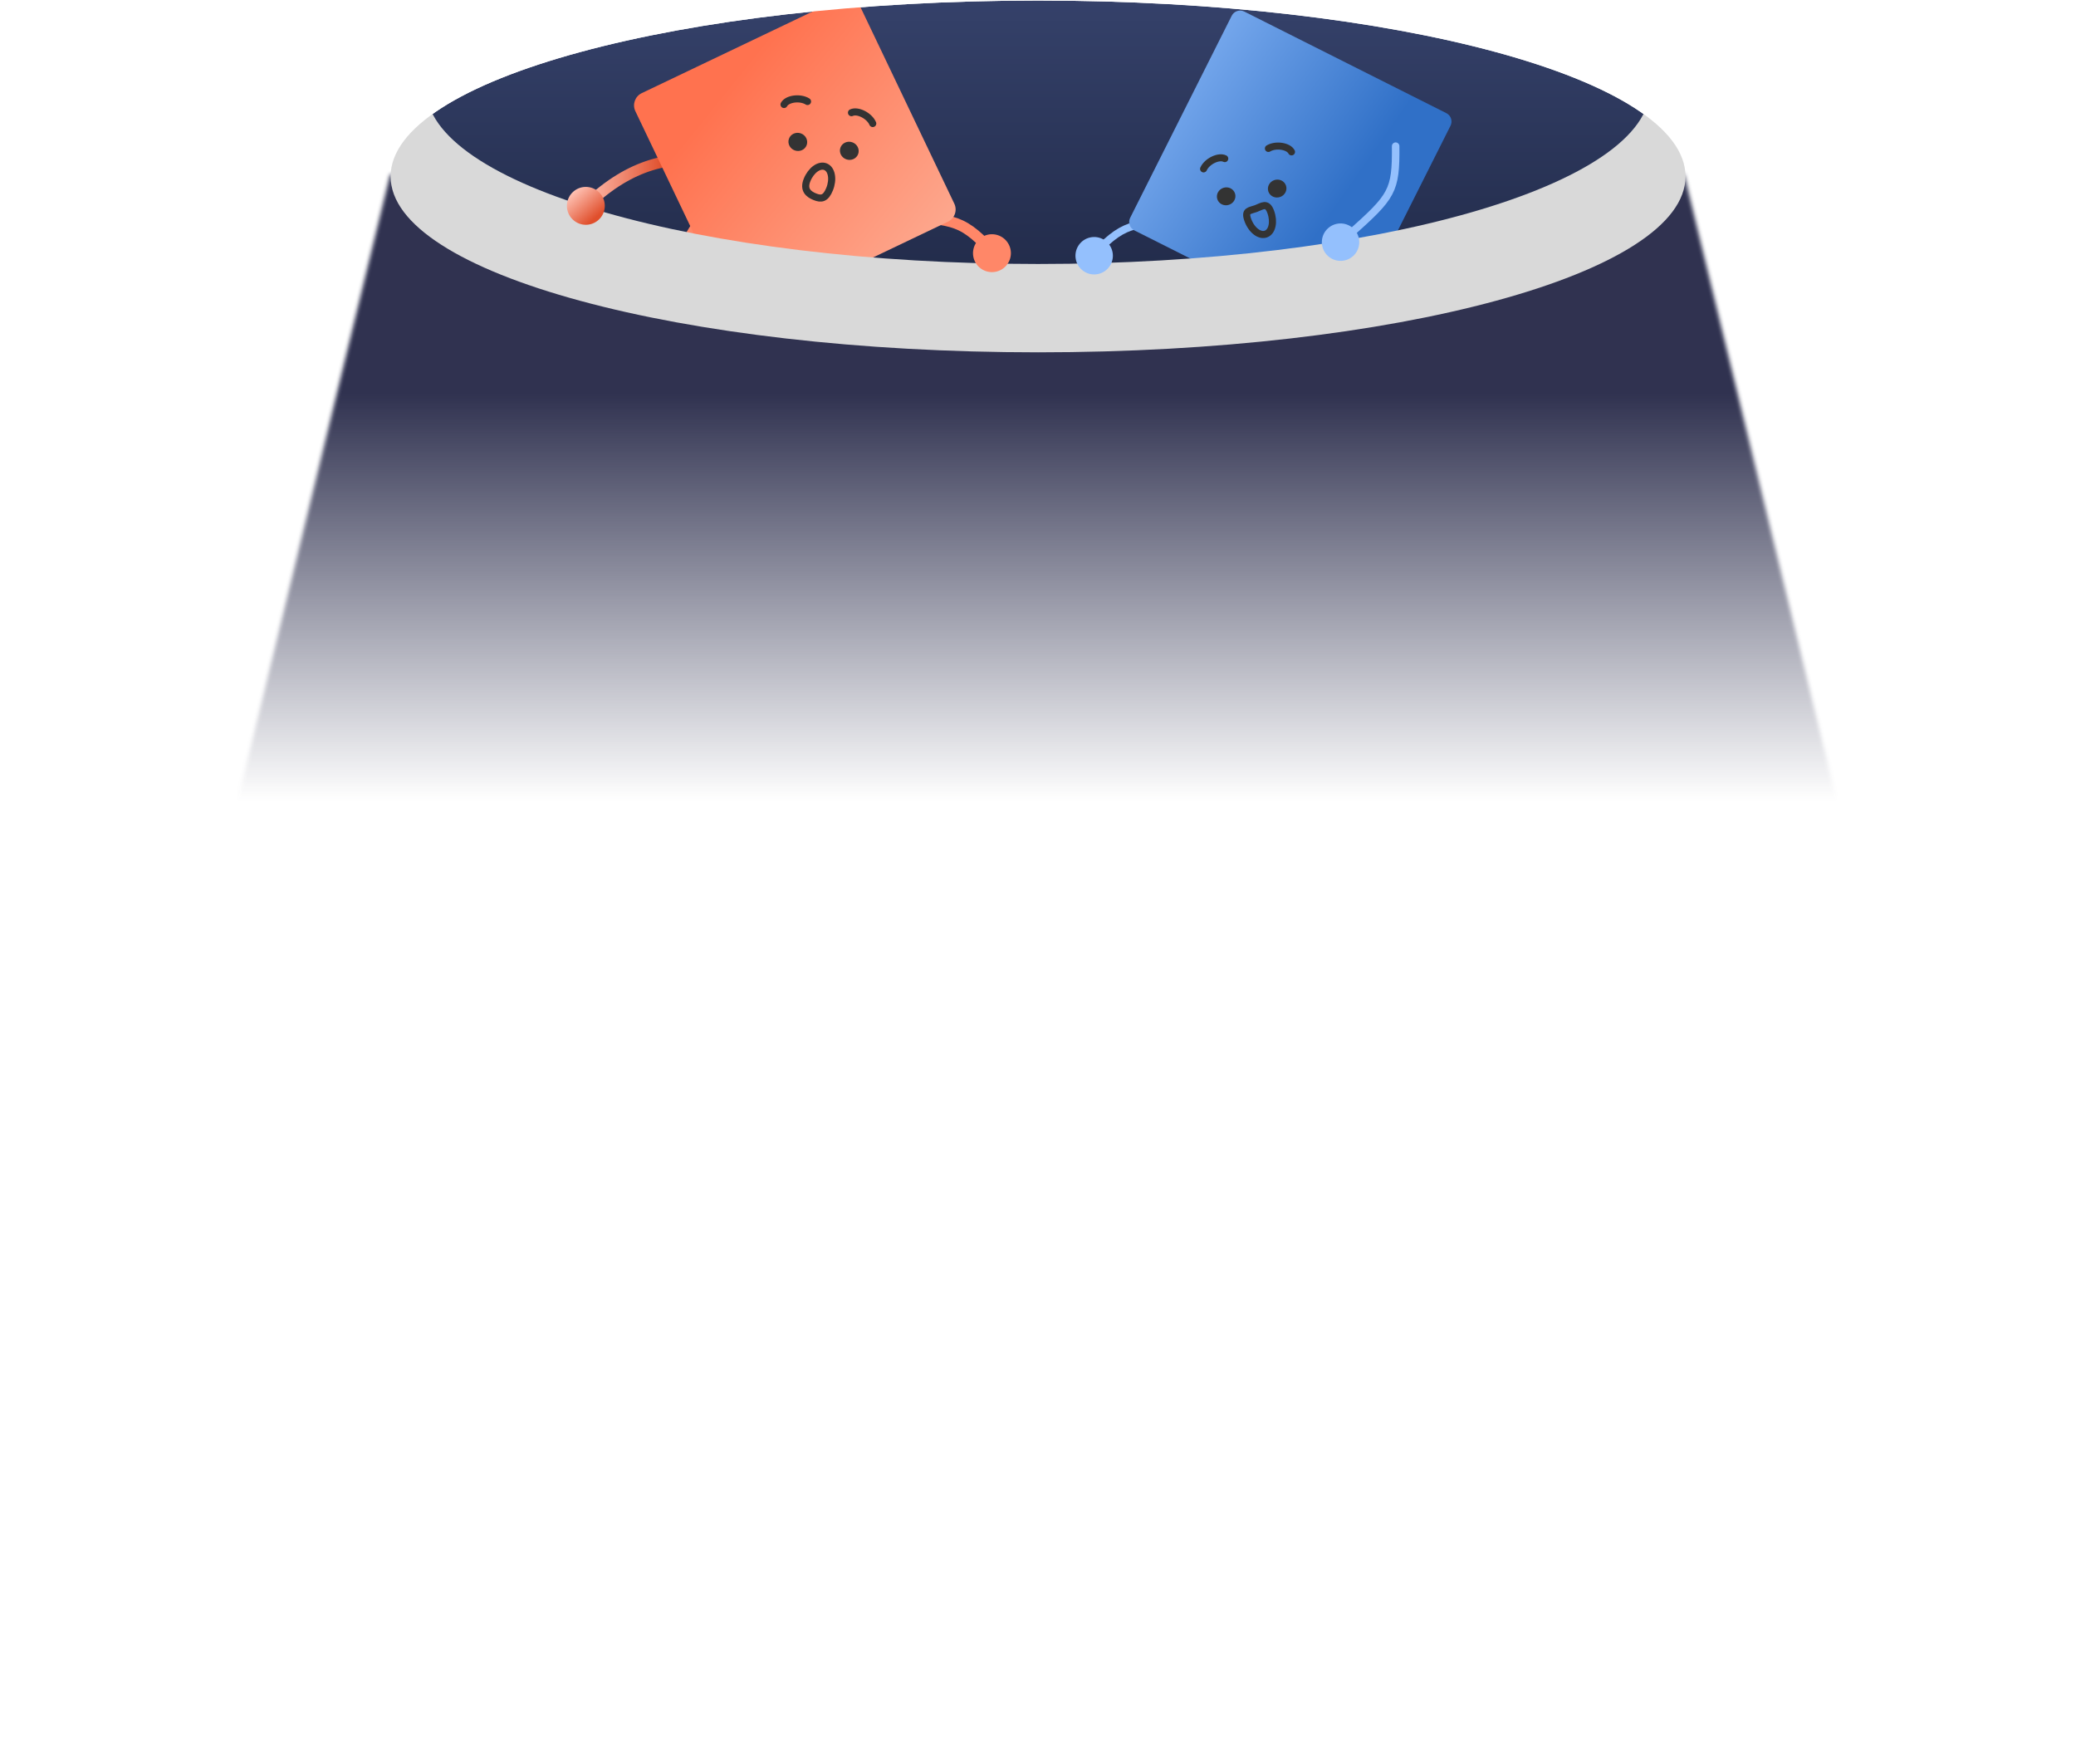
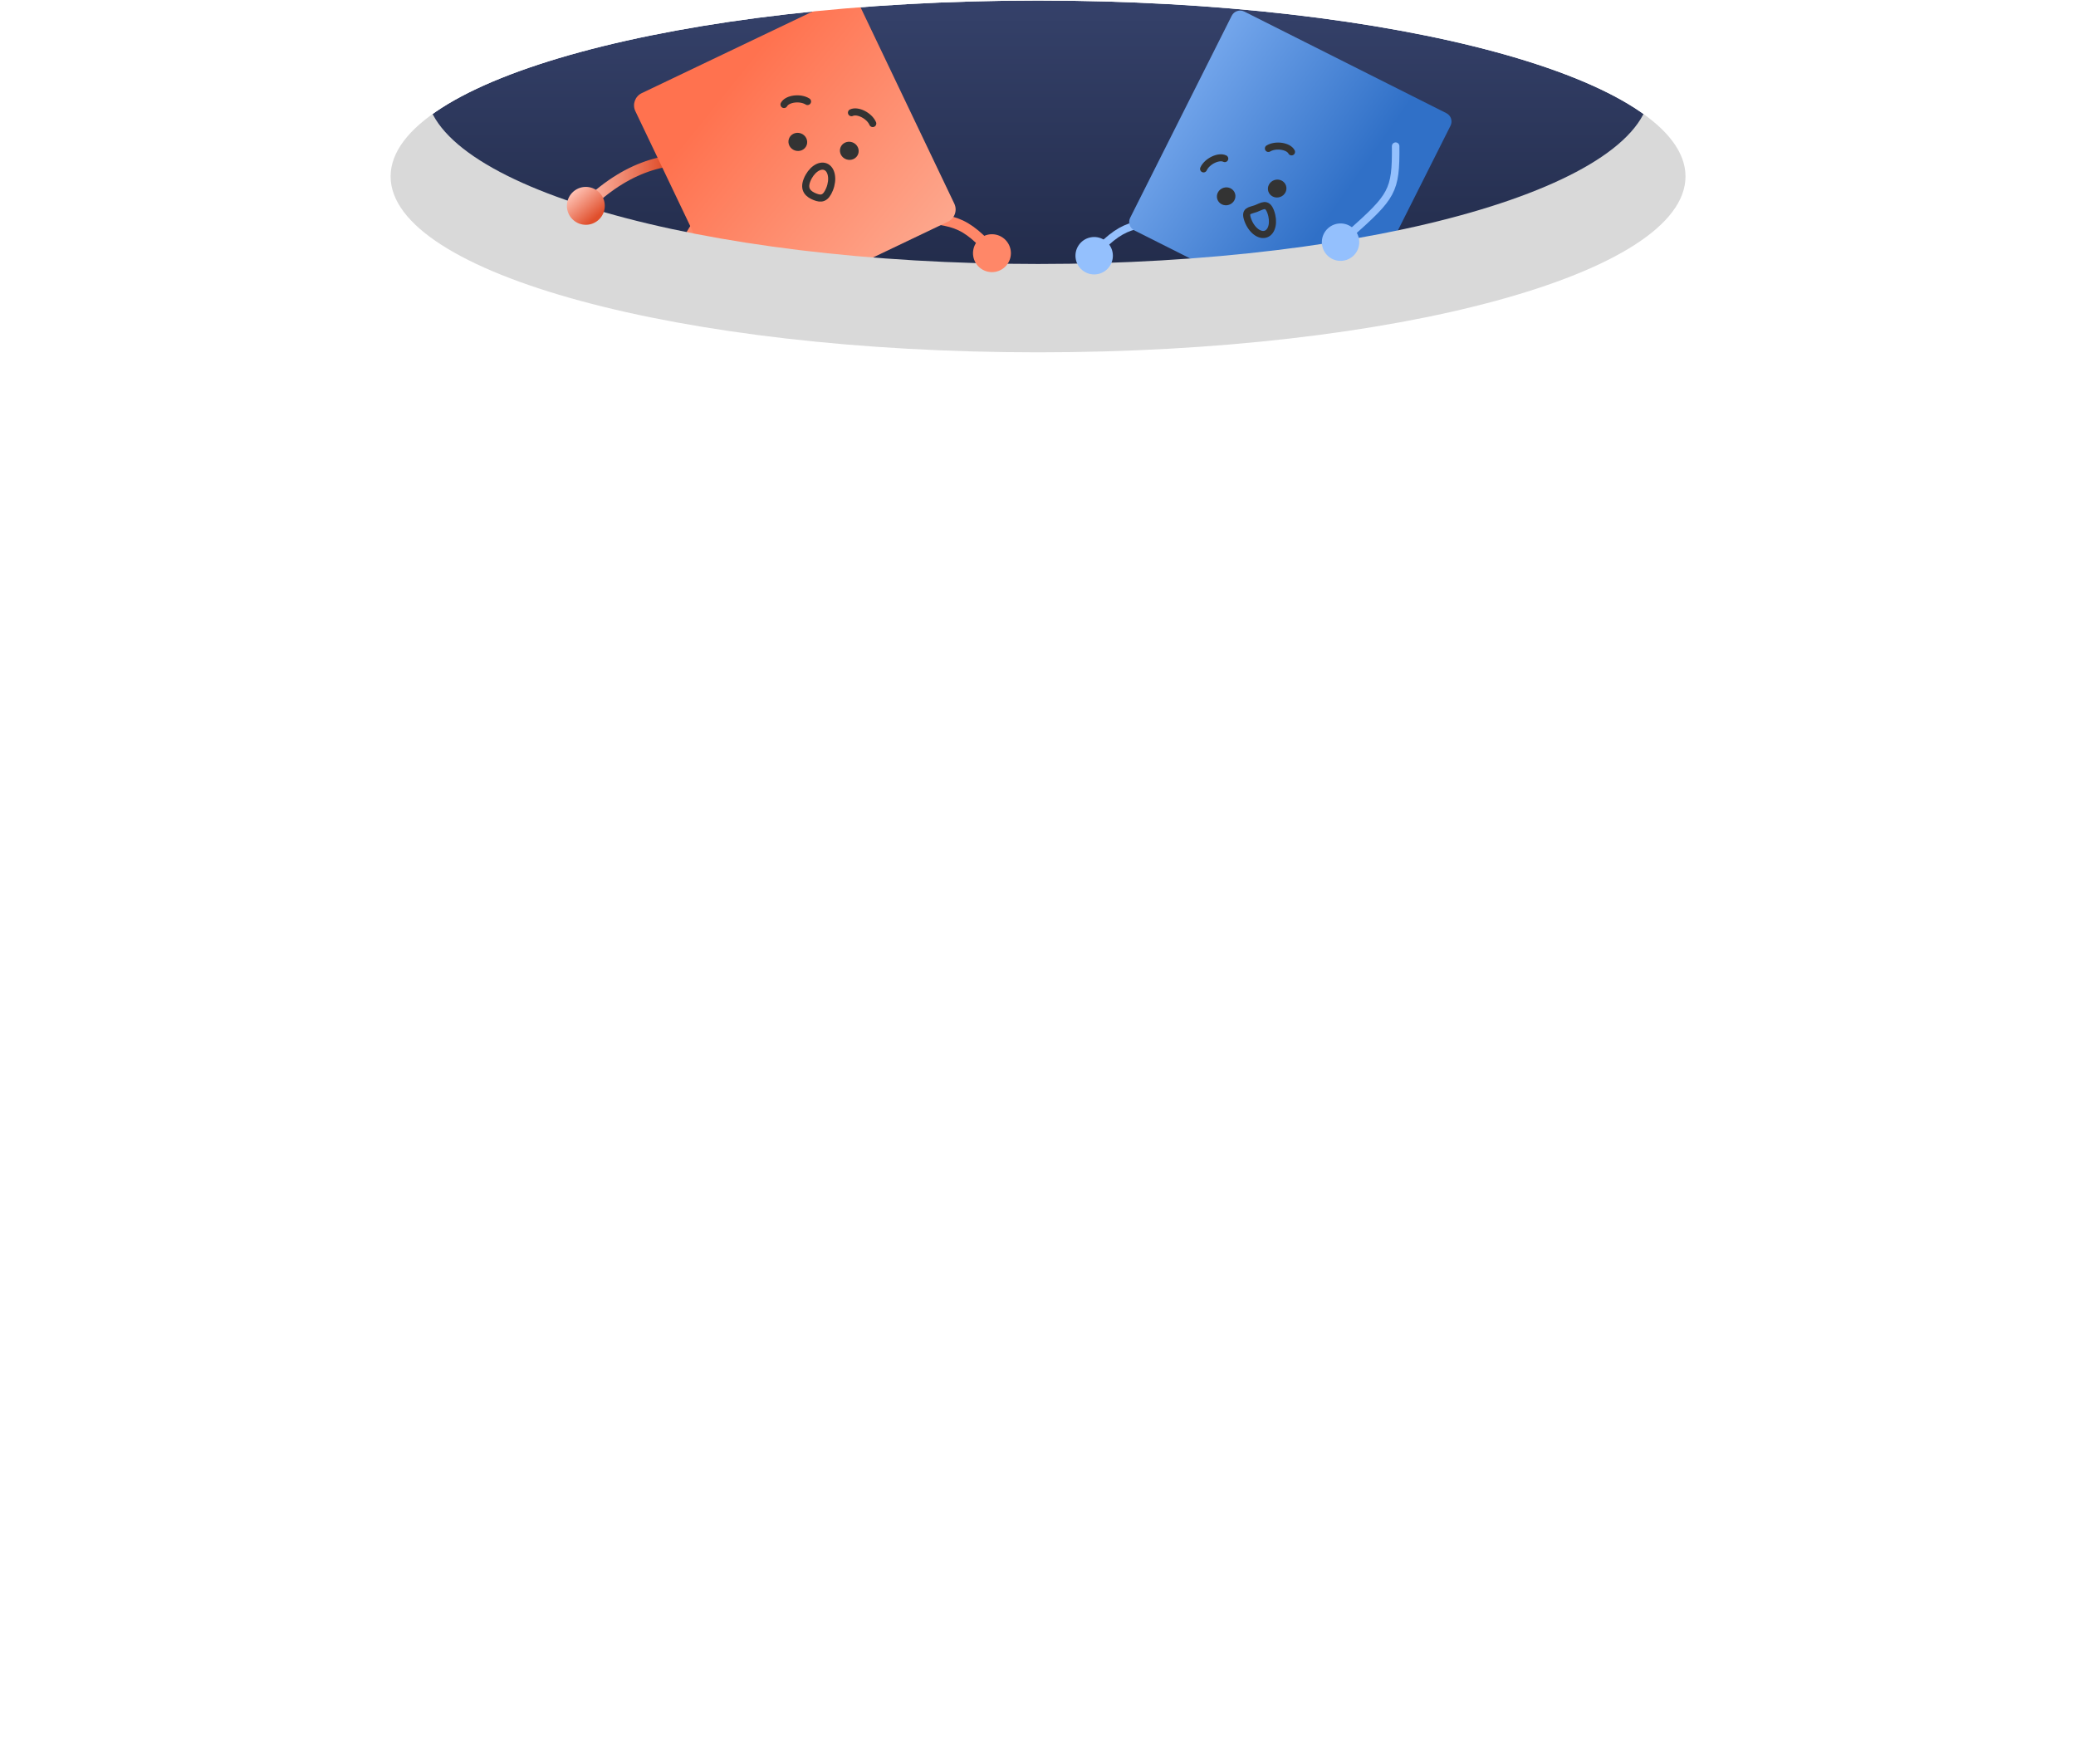
<svg xmlns="http://www.w3.org/2000/svg" viewBox="0 0 916 778" fill="none">
-   <g filter="url(#filter0_f_1470_1429)">
+   <g style="mix-blend-mode:overlay" filter="url(#filter0_f_1470_1429)">
    <path d="M2 775.61L172.16 77L743.103 77L913.263 775.61L2 775.61Z" fill="url(#paint0_linear_1470_1429)" />
  </g>
  <mask id="mask0_1470_1429" style="mask-type:alpha" maskUnits="userSpaceOnUse" x="172" y="0" width="572" height="156">
    <ellipse cx="458.025" cy="77.84" rx="285.676" ry="77.599" fill="#D9D9D9" />
  </mask>
  <g mask="url(#mask0_1470_1429)">
    <ellipse cx="458.025" cy="77.84" rx="285.676" ry="77.599" fill="url(#paint1_linear_1470_1429)" />
    <path d="M308.684 98.013C308.684 98.013 301.085 107.899 298.034 119.71C295.168 130.806 296.857 143.811 296.293 145.566C295.13 149.19 281.405 154.668 281.405 154.668" stroke="#FF8768" stroke-width="4.777" stroke-linecap="round" stroke-linejoin="round" />
    <path d="M399.202 94.702C420.773 98.178 424.097 94.984 440.6 114.305" stroke="#FF8768" stroke-width="4.777" stroke-linecap="round" stroke-linejoin="round" />
    <path d="M319.329 71.205C299.331 68.395 281.813 70.64 262.871 86.928" stroke="url(#paint2_linear_1470_1429)" stroke-width="4.777" stroke-linecap="round" stroke-linejoin="round" />
    <rect x="277.771" y="43.662" width="109.404" height="109.404" rx="5.972" transform="rotate(-25.53 277.771 43.6621)" fill="url(#paint3_linear_1470_1429)" />
    <path d="M355.032 121.348C355.032 121.348 355.183 142.687 350.908 151.549C346.633 160.41 335.566 170.048 335.37 171.571C334.966 174.715 344.934 185.053 344.934 185.053" stroke="#FE9C82" stroke-width="4.777" stroke-linecap="round" stroke-linejoin="round" />
    <ellipse cx="374.741" cy="66.536" rx="4.158" ry="3.99" transform="rotate(19.1544 374.741 66.536)" fill="#333333" />
    <ellipse cx="352.023" cy="62.605" rx="4.158" ry="3.99" transform="rotate(19.1544 352.023 62.6054)" fill="#333333" />
    <path d="M345.938 46.104C347.346 43.49 353.087 42.756 356.305 44.779" stroke="#333333" stroke-width="3.134" stroke-linecap="round" stroke-linejoin="round" />
    <path d="M375.702 49.709C378.44 48.417 383.634 51.068 385.082 54.496" stroke="#333333" stroke-width="3.134" stroke-linecap="round" stroke-linejoin="round" />
    <path d="M610.272 104.821C610.272 104.821 617.578 114.734 620.355 126.456C622.964 137.47 621.036 150.277 621.558 152.021C622.634 155.622 636.077 161.305 636.077 161.305" stroke="#94C0FD" stroke-width="3.315" stroke-linecap="round" />
    <path d="M521.104 96.806C499.736 99.808 496.517 96.588 479.838 115.336" stroke="#94C0FD" stroke-width="3.315" stroke-linecap="round" />
    <rect width="108.045" height="108.045" rx="4.144" transform="matrix(-0.893469 -0.449125 -0.449125 0.893469 641.871 51.7725)" fill="url(#paint4_linear_1470_1429)" />
    <path d="M615.805 64.477C615.992 84.421 614.25 86.587 595.87 103.045" stroke="#94C0FD" stroke-width="3.315" stroke-linecap="round" />
    <path d="M564.045 126.937C564.045 126.937 563.47 148.004 567.515 156.838C571.559 165.673 582.294 175.411 582.456 176.918C582.792 180.03 572.744 190.039 572.744 190.039" stroke="#94C0FD" stroke-width="3.315" stroke-linecap="round" />
    <ellipse cx="4.106" cy="3.94" rx="4.106" ry="3.94" transform="matrix(-0.951073 0.308966 0.308966 0.951073 543.713 81.5971)" fill="#333333" />
    <ellipse cx="4.106" cy="3.94" rx="4.106" ry="3.94" transform="matrix(-0.951073 0.308966 0.308966 0.951073 566.221 78.1689)" fill="#333333" />
    <path d="M569.866 67.013C568.527 64.404 562.873 63.566 559.656 65.498" stroke="#333333" stroke-width="3.095" stroke-linecap="round" stroke-linejoin="round" />
    <path d="M540.412 69.979C537.733 68.649 532.552 71.163 531.054 74.519" stroke="#333333" stroke-width="3.095" stroke-linecap="round" stroke-linejoin="round" />
    <path d="M550.607 97.137C548.988 92.74 551.334 93.058 554.114 92.035C556.894 91.013 559.056 89.035 560.674 93.433C562.292 97.831 561.35 102.226 558.57 103.248C555.79 104.271 552.225 101.535 550.607 97.137Z" stroke="#333333" stroke-width="3.135" />
    <path fill-rule="evenodd" clip-rule="evenodd" d="M458.02 183.761C780.164 183.761 1041.31 112.824 1041.31 25.318C1041.31 -62.188 780.164 -133.125 458.02 -133.125C135.875 -133.125 -125.275 -62.188 -125.275 25.318C-125.275 112.824 135.875 183.761 458.02 183.761ZM458.024 116.462C607.172 116.462 728.081 81.72 728.081 38.863C728.081 -3.994 607.172 -38.736 458.024 -38.736C308.875 -38.736 187.967 -3.994 187.967 38.863C187.967 81.72 308.875 116.462 458.024 116.462Z" fill="#D9D9D9" />
    <path d="M430.591 116.127C428.144 112.211 429.335 107.053 433.251 104.607C437.166 102.16 442.324 103.351 444.771 107.266C447.218 111.182 446.027 116.34 442.111 118.786C438.196 121.233 433.038 120.043 430.591 116.127Z" fill="#FF8768" />
    <path d="M253.044 84.475C256.545 81.464 261.824 81.862 264.834 85.362C267.845 88.863 267.447 94.142 263.946 97.152C260.445 100.163 255.167 99.765 252.156 96.264C249.146 92.764 249.543 87.485 253.044 84.475Z" fill="url(#paint5_linear_1470_1429)" />
    <path d="M489.697 117.334C492.191 113.517 491.118 108.401 487.301 105.907C483.484 103.413 478.367 104.485 475.873 108.303C473.379 112.12 474.452 117.237 478.269 119.731C482.087 122.225 487.203 121.152 489.697 117.334Z" fill="#94C0FD" />
    <path d="M597.008 112.986C600.405 109.945 600.693 104.725 597.651 101.328C594.609 97.931 589.39 97.643 585.993 100.685C582.596 103.726 582.308 108.946 585.35 112.343C588.391 115.74 593.611 116.028 597.008 112.986Z" fill="#94C0FD" />
    <path d="M366.052 83.421C364.307 87.77 362.29 87.909 359.541 86.806C356.792 85.703 354.351 83.776 356.096 79.427C357.841 75.077 361.484 72.446 364.234 73.549C366.983 74.652 367.797 79.072 366.052 83.421Z" stroke="#333333" stroke-width="3.135" />
  </g>
  <defs>
    <filter id="filter0_f_1470_1429" x="0.2" y="75.2" width="914.864" height="702.21" filterUnits="userSpaceOnUse" color-interpolation-filters="sRGB">
      <feFlood flood-opacity="0" result="BackgroundImageFix" />
      <feBlend mode="normal" in="SourceGraphic" in2="BackgroundImageFix" result="shape" />
      <feGaussianBlur stdDeviation="0.9" result="effect1_foregroundBlur_1470_1429" />
    </filter>
    <linearGradient id="paint0_linear_1470_1429" x1="420.749" y1="173.776" x2="420.749" y2="353.445" gradientUnits="userSpaceOnUse">
-       <stop stop-color="#303250" />
-       <stop offset="1" stop-color="#303250" stop-opacity="0" />
+       <stop stop-color="white" />
+       <stop offset="1" stop-color="#999999" stop-opacity="0" />
    </linearGradient>
    <linearGradient id="paint1_linear_1470_1429" x1="458.025" y1="270.318" x2="458.025" y2="-78.046" gradientUnits="userSpaceOnUse">
      <stop stop-color="#0B1124" />
      <stop offset="1" stop-color="#414F7E" />
    </linearGradient>
    <linearGradient id="paint2_linear_1470_1429" x1="296.368" y1="71.479" x2="257.053" y2="70.822" gradientUnits="userSpaceOnUse">
      <stop offset="0.095" stop-color="#E04F2C" />
      <stop offset="1" stop-color="#FFC2B4" />
    </linearGradient>
    <linearGradient id="paint3_linear_1470_1429" x1="365.869" y1="175.197" x2="291.892" y2="20.45" gradientUnits="userSpaceOnUse">
      <stop stop-color="#FDAD94" />
      <stop offset="0.736" stop-color="#FF724F" />
    </linearGradient>
    <linearGradient id="paint4_linear_1470_1429" x1="157.65" y1="58.362" x2="31.504" y2="76.919" gradientUnits="userSpaceOnUse">
      <stop stop-color="#94C0FD" />
      <stop offset="1" stop-color="#3070C7" />
    </linearGradient>
    <linearGradient id="paint5_linear_1470_1429" x1="263.946" y1="97.152" x2="253.044" y2="84.475" gradientUnits="userSpaceOnUse">
      <stop offset="0.095" stop-color="#E04F2C" />
      <stop offset="1" stop-color="#FFC2B4" />
    </linearGradient>
  </defs>
</svg>
